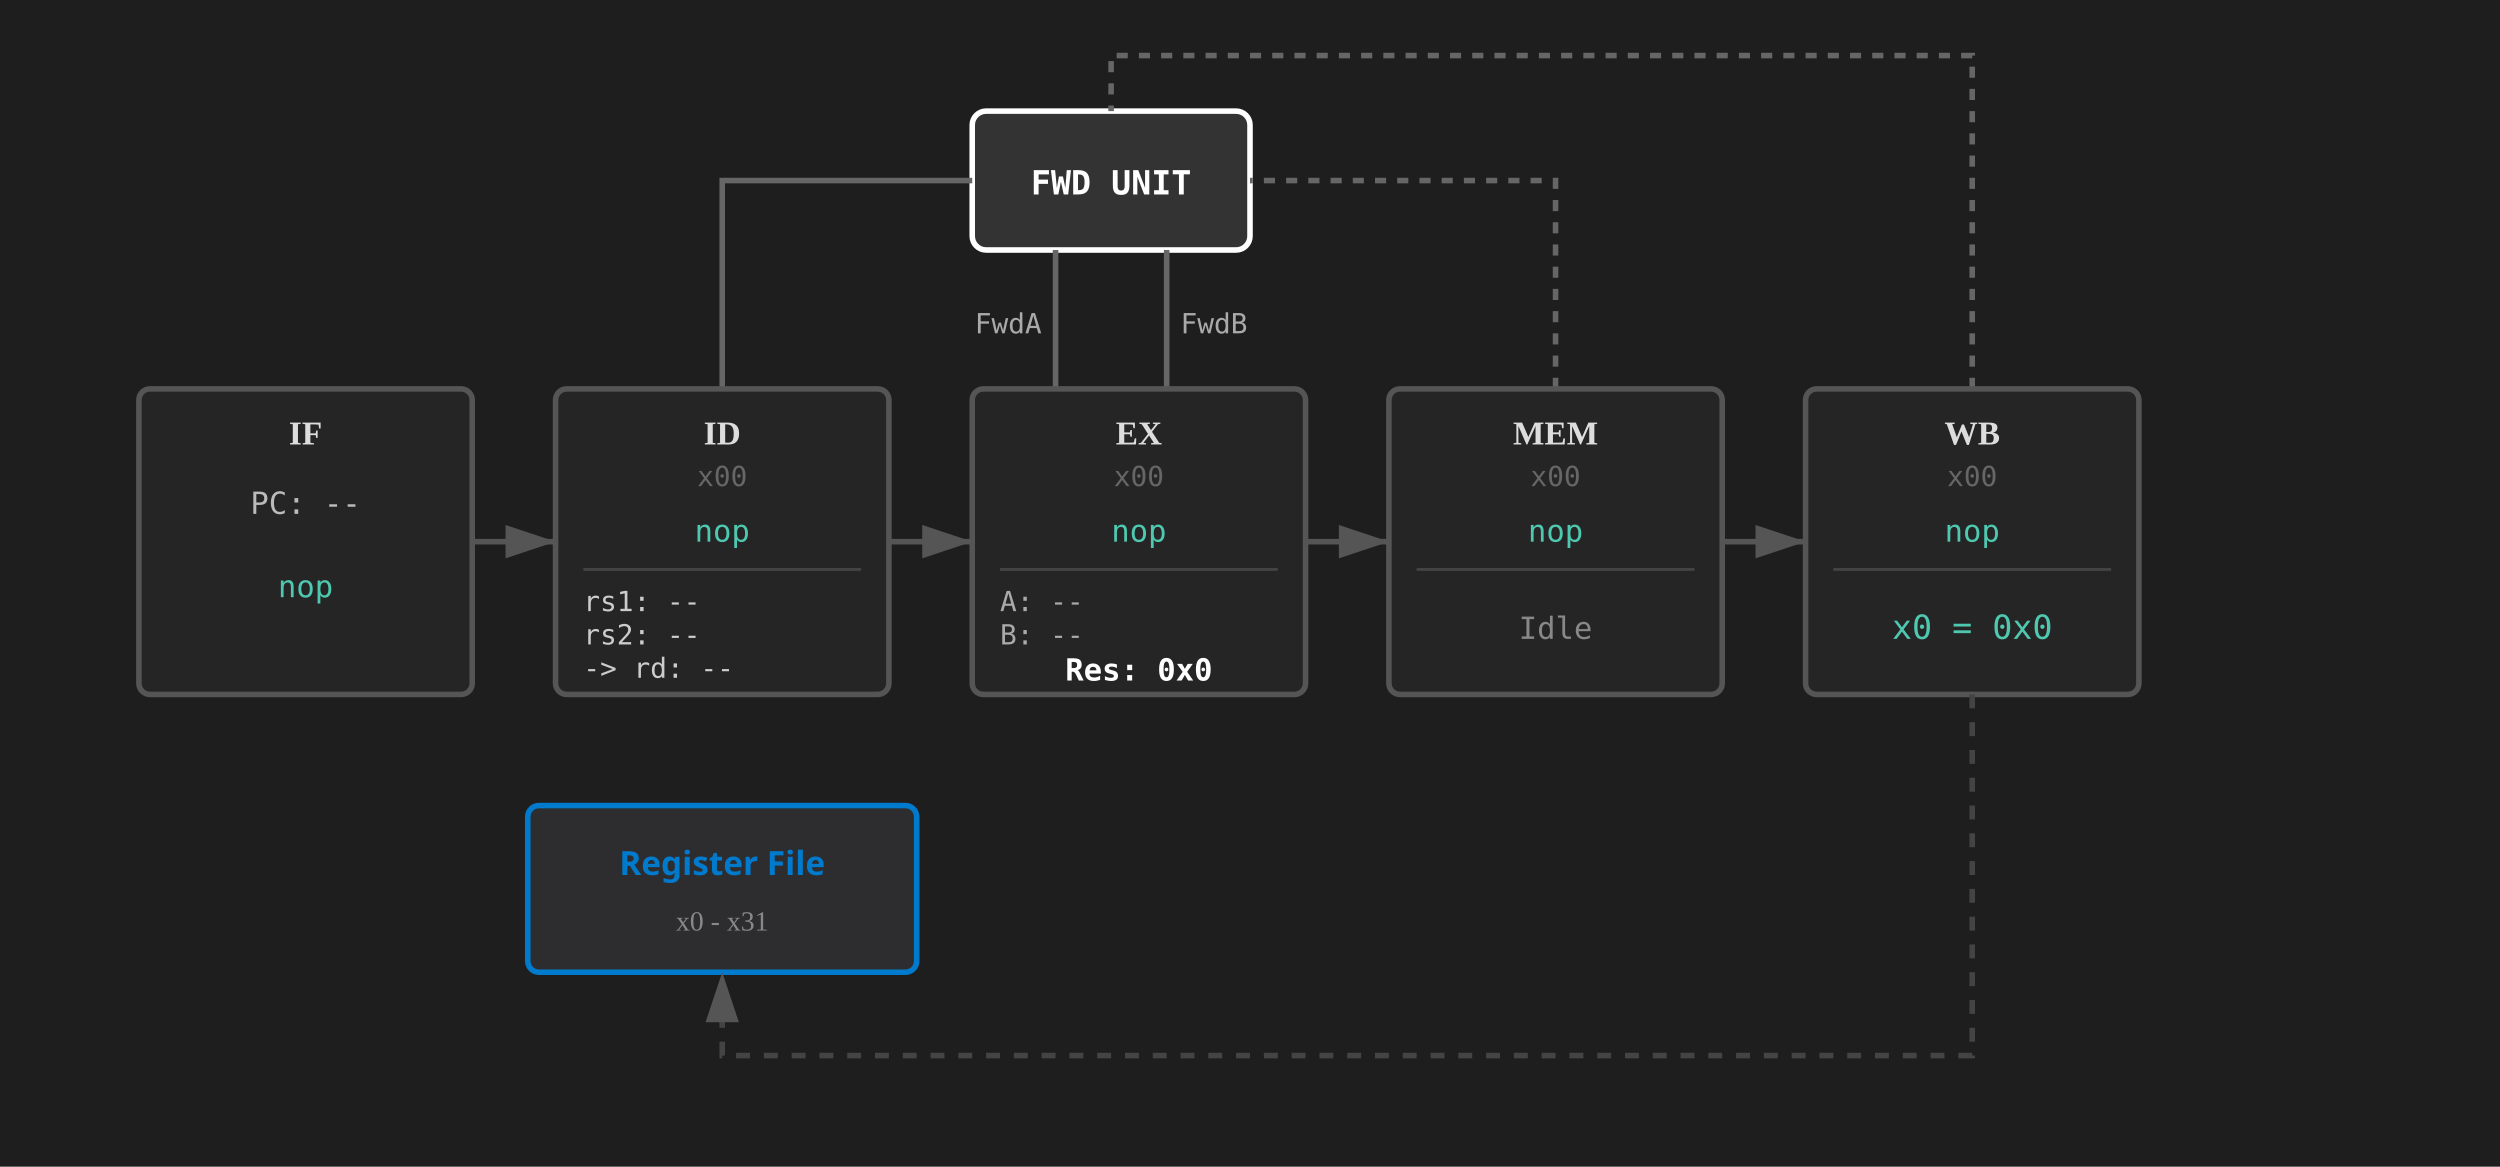
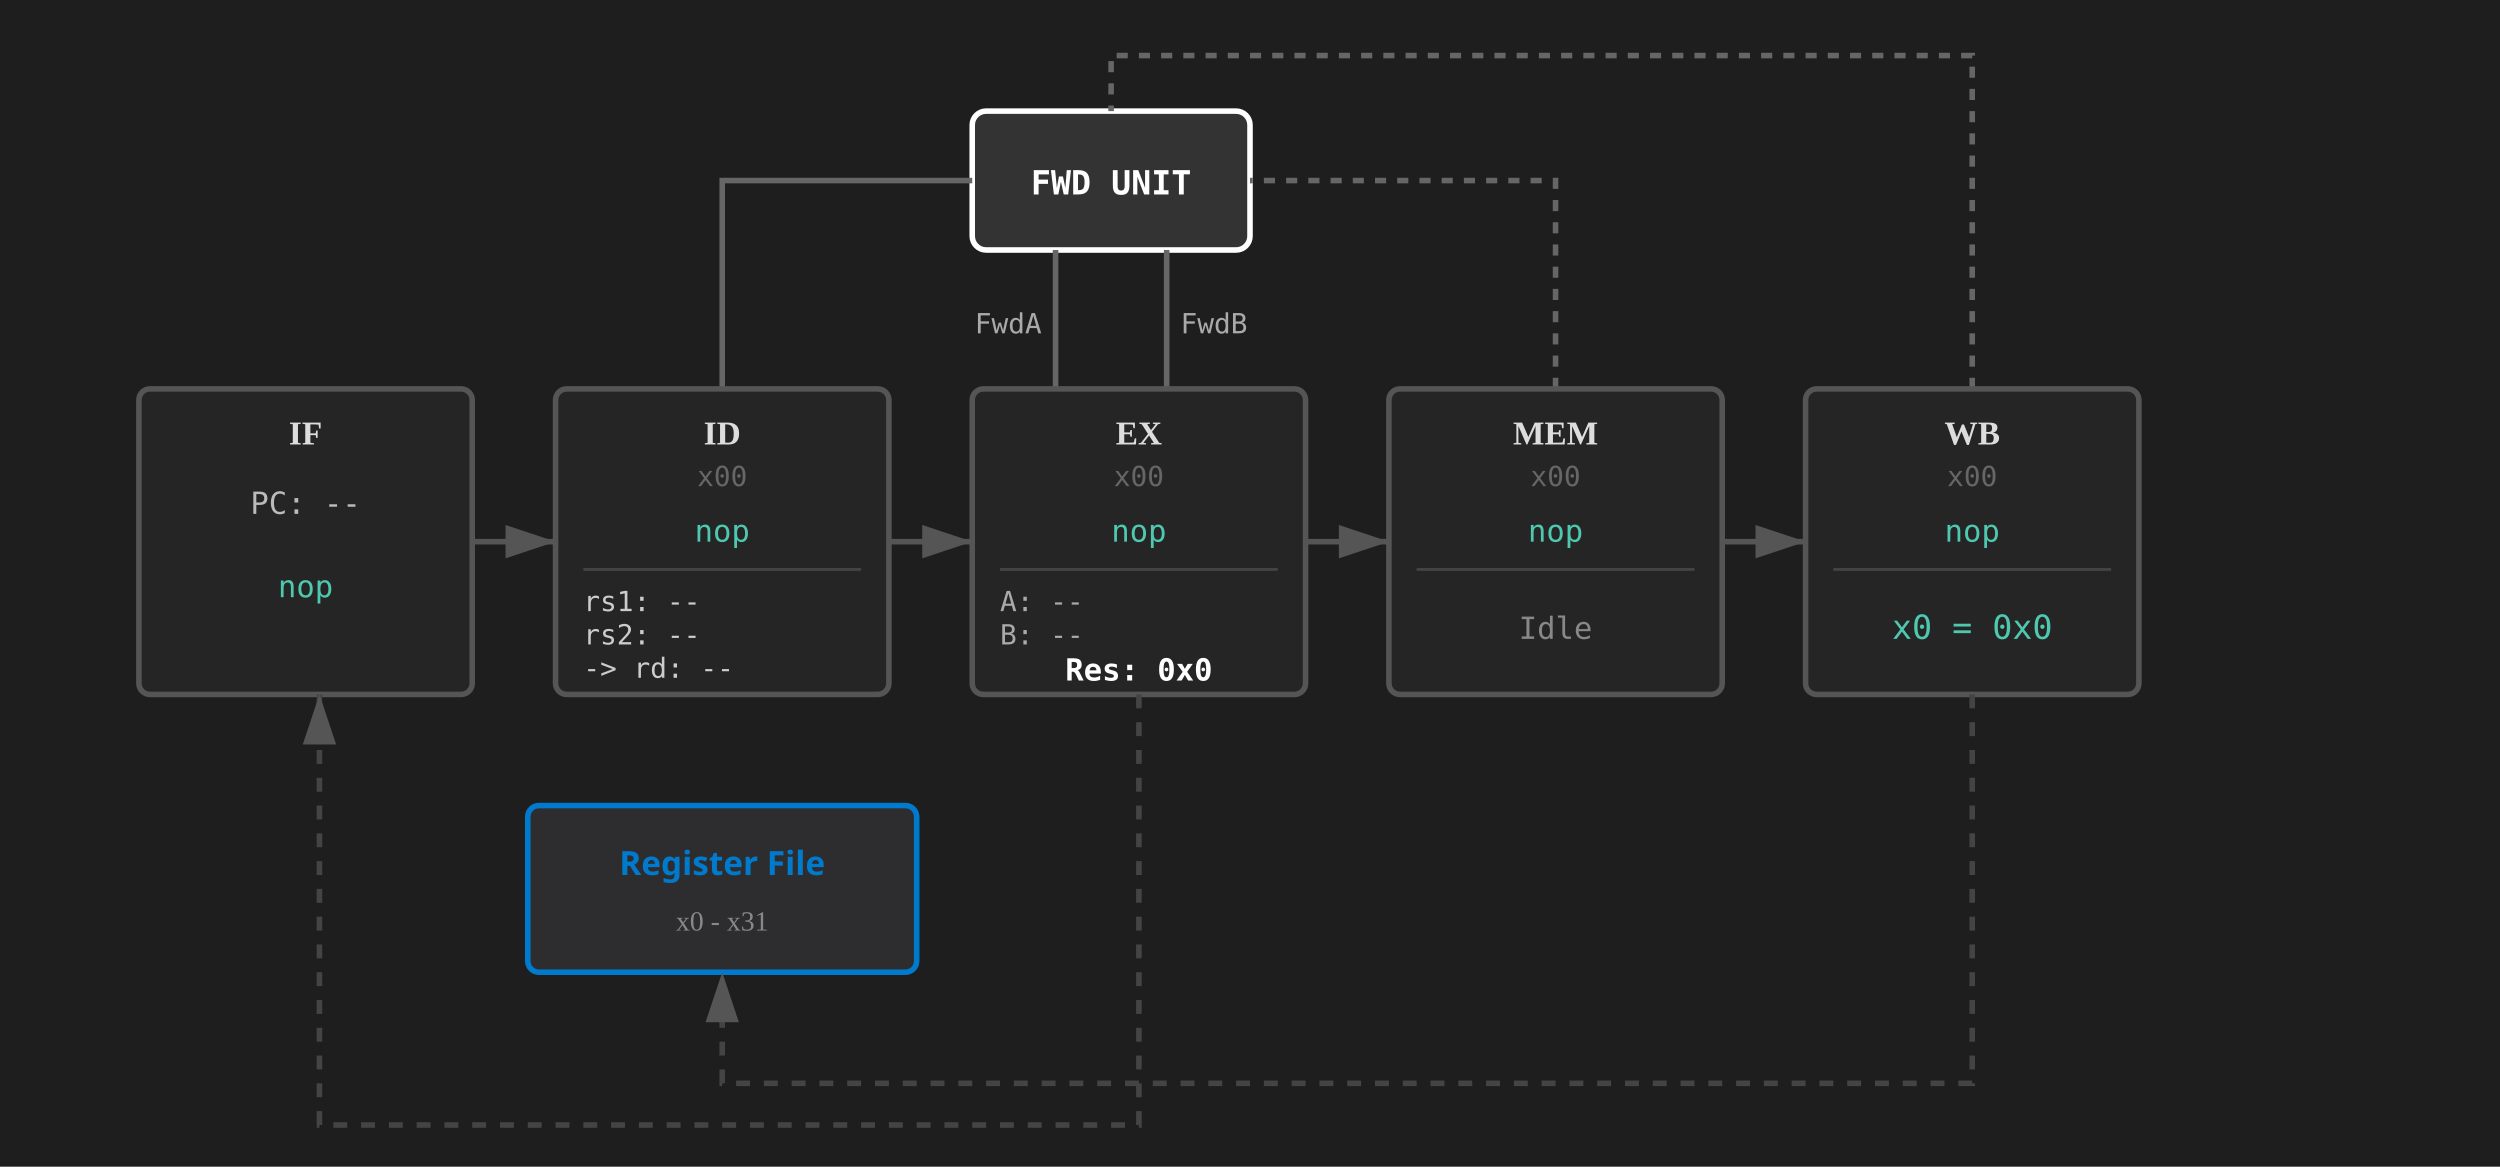
<svg xmlns="http://www.w3.org/2000/svg" width="900" height="420" viewBox="0 0 900 420">
  <defs>
    <marker id="arrow" markerWidth="10" markerHeight="10" refX="9" refY="3" orient="auto" markerUnits="strokeWidth">
      <path d="M0,0 L0,6 L9,3 z" fill="#555" />
    </marker>
  </defs>
  <rect width="900" height="420" fill="#1e1e1e" />
  <rect id="box-fwd-unit" x="350" y="40" width="100" height="50" rx="5" ry="5" fill="#333" stroke="#fff" stroke-width="2" />
  <text x="400" y="70" fill="white" font-family="monospace" font-size="12" text-anchor="middle" font-weight="bold">FWD UNIT</text>
  <path id="wire-id-fwd" d="M 260 140 L 260 65 L 350 65" fill="none" stroke="#666" stroke-width="2" />
  <path id="wire-mem-fwd" d="M 560 140 L 560 65 L 450 65" fill="none" stroke="#666" stroke-width="2" stroke-dasharray="4,4" />
  <path id="wire-wb-fwd" d="M 710 140 L 710 20 L 400 20 L 400 40" fill="none" stroke="#666" stroke-width="2" stroke-dasharray="4,4" />
  <path id="wire-fwd-a" d="M 380 90 L 380 140" fill="none" stroke="#666" stroke-width="2" />
  <text x="375" y="120" fill="#aaa" font-size="10" font-family="monospace" text-anchor="end">FwdA</text>
  <path id="wire-fwd-b" d="M 420 90 L 420 140" fill="none" stroke="#666" stroke-width="2" />
  <text x="425" y="120" fill="#aaa" font-size="10" font-family="monospace" text-anchor="start">FwdB</text>
  <g id="group-if" transform="translate(50, 140)">
    <rect id="stage-if" width="120" height="110" rx="4" fill="#252526" stroke="#555" stroke-width="2" />
    <text x="60" y="20" text-anchor="middle" font-weight="bold" fill="#ddd">IF</text>
    <text id="txt-pc-if" x="60" y="45" text-anchor="middle" font-family="monospace" font-size="11" fill="#bbb">PC: --</text>
    <text id="txt-asm-if" x="60" y="75" text-anchor="middle" font-family="monospace" font-size="11" fill="#4ec9b0">nop</text>
  </g>
  <g id="group-id" transform="translate(200, 140)">
    <rect id="stage-id" width="120" height="110" rx="4" fill="#252526" stroke="#555" stroke-width="2" />
    <text x="60" y="20" text-anchor="middle" font-weight="bold" fill="#ddd">ID</text>
    <text id="txt-pc-id" x="60" y="35" text-anchor="middle" font-family="monospace" font-size="10" fill="#666">x00</text>
    <text id="txt-asm-id" x="60" y="55" text-anchor="middle" font-family="monospace" font-size="11" fill="#4ec9b0">nop</text>
    <line x1="10" y1="65" x2="110" y2="65" stroke="#444" />
    <text id="txt-rs1-id" x="10" y="80" font-family="monospace" font-size="10" fill="#ccc">rs1: --</text>
    <text id="txt-rs2-id" x="10" y="92" font-family="monospace" font-size="10" fill="#ccc">rs2: --</text>
    <text id="txt-rd-id" x="10" y="104" font-family="monospace" font-size="10" fill="#ccc">-&gt; rd: --</text>
  </g>
  <g id="group-ex" transform="translate(350, 140)">
    <rect id="stage-ex" width="120" height="110" rx="4" fill="#252526" stroke="#555" stroke-width="2" />
    <text x="60" y="20" text-anchor="middle" font-weight="bold" fill="#ddd">EX</text>
    <text id="txt-pc-ex" x="60" y="35" text-anchor="middle" font-family="monospace" font-size="10" fill="#666">x00</text>
    <text id="txt-asm-ex" x="60" y="55" text-anchor="middle" font-family="monospace" font-size="11" fill="#4ec9b0">nop</text>
    <line x1="10" y1="65" x2="110" y2="65" stroke="#444" />
    <text id="txt-op-a" x="10" y="80" font-family="monospace" font-size="10" fill="#aaa">A: --</text>
    <text id="txt-op-b" x="10" y="92" font-family="monospace" font-size="10" fill="#aaa">B: --</text>
    <text id="txt-alu-ex" x="60" y="105" text-anchor="middle" font-family="monospace" font-size="11" font-weight="bold" fill="#fff">Res: 0x0</text>
  </g>
  <g id="group-mem" transform="translate(500, 140)">
    <rect id="stage-mem" width="120" height="110" rx="4" fill="#252526" stroke="#555" stroke-width="2" />
    <text x="60" y="20" text-anchor="middle" font-weight="bold" fill="#ddd">MEM</text>
    <text id="txt-pc-mem" x="60" y="35" text-anchor="middle" font-family="monospace" font-size="10" fill="#666">x00</text>
    <text id="txt-asm-mem" x="60" y="55" text-anchor="middle" font-family="monospace" font-size="11" fill="#4ec9b0">nop</text>
    <line x1="10" y1="65" x2="110" y2="65" stroke="#444" />
    <text id="txt-mem-status" x="60" y="90" text-anchor="middle" font-family="monospace" font-size="11" fill="#888">Idle</text>
  </g>
  <g id="group-wb" transform="translate(650, 140)">
    <rect id="stage-wb" width="120" height="110" rx="4" fill="#252526" stroke="#555" stroke-width="2" />
    <text x="60" y="20" text-anchor="middle" font-weight="bold" fill="#ddd">WB</text>
    <text id="txt-pc-wb" x="60" y="35" text-anchor="middle" font-family="monospace" font-size="10" fill="#666">x00</text>
    <text id="txt-asm-wb" x="60" y="55" text-anchor="middle" font-family="monospace" font-size="11" fill="#4ec9b0">nop</text>
    <line x1="10" y1="65" x2="110" y2="65" stroke="#444" />
    <text id="txt-wb-reg" x="60" y="90" text-anchor="middle" font-family="monospace" font-size="12" fill="#4ec9b0">x0 = 0x0</text>
  </g>
  <line x1="170" y1="195" x2="200" y2="195" stroke="#555" stroke-width="2" marker-end="url(#arrow)" />
  <line x1="320" y1="195" x2="350" y2="195" stroke="#555" stroke-width="2" marker-end="url(#arrow)" />
  <line x1="470" y1="195" x2="500" y2="195" stroke="#555" stroke-width="2" marker-end="url(#arrow)" />
  <line x1="620" y1="195" x2="650" y2="195" stroke="#555" stroke-width="2" marker-end="url(#arrow)" />
  <g id="group-regfile" transform="translate(190, 290)">
    <rect id="regfile-box" width="140" height="60" rx="4" fill="#2d2d30" stroke="#007acc" stroke-width="2" />
    <text x="70" y="25" text-anchor="middle" font-weight="bold" fill="#007acc" font-family="sans-serif">Register File</text>
    <text x="70" y="45" text-anchor="middle" font-size="10" fill="#888">x0 - x31</text>
  </g>
-   <path id="wire-wb-back" d="M 710 250 L 710 380 L 260 380 L 260 350" fill="none" stroke="#444" stroke-width="2" stroke-dasharray="5,5" marker-end="url(#arrow)" />
+   <path id="wire-wb-back" d="M 710 250 L 710 390 L 260 390 L 260 350" fill="none" stroke="#444" stroke-width="2" stroke-dasharray="5,5" marker-end="url(#arrow)" />
+   <path id="wire-branch" d="M 410 250 L 410 405 L 115 405 L 115 250" fill="none" stroke="#444" stroke-width="2" stroke-dasharray="5,5" marker-end="url(#arrow)" />
+   <text id="txt-branch-target" x="220" y="400" text-anchor="middle" font-family="monospace" font-size="11" fill="#555" font-weight="bold" />
</svg>
